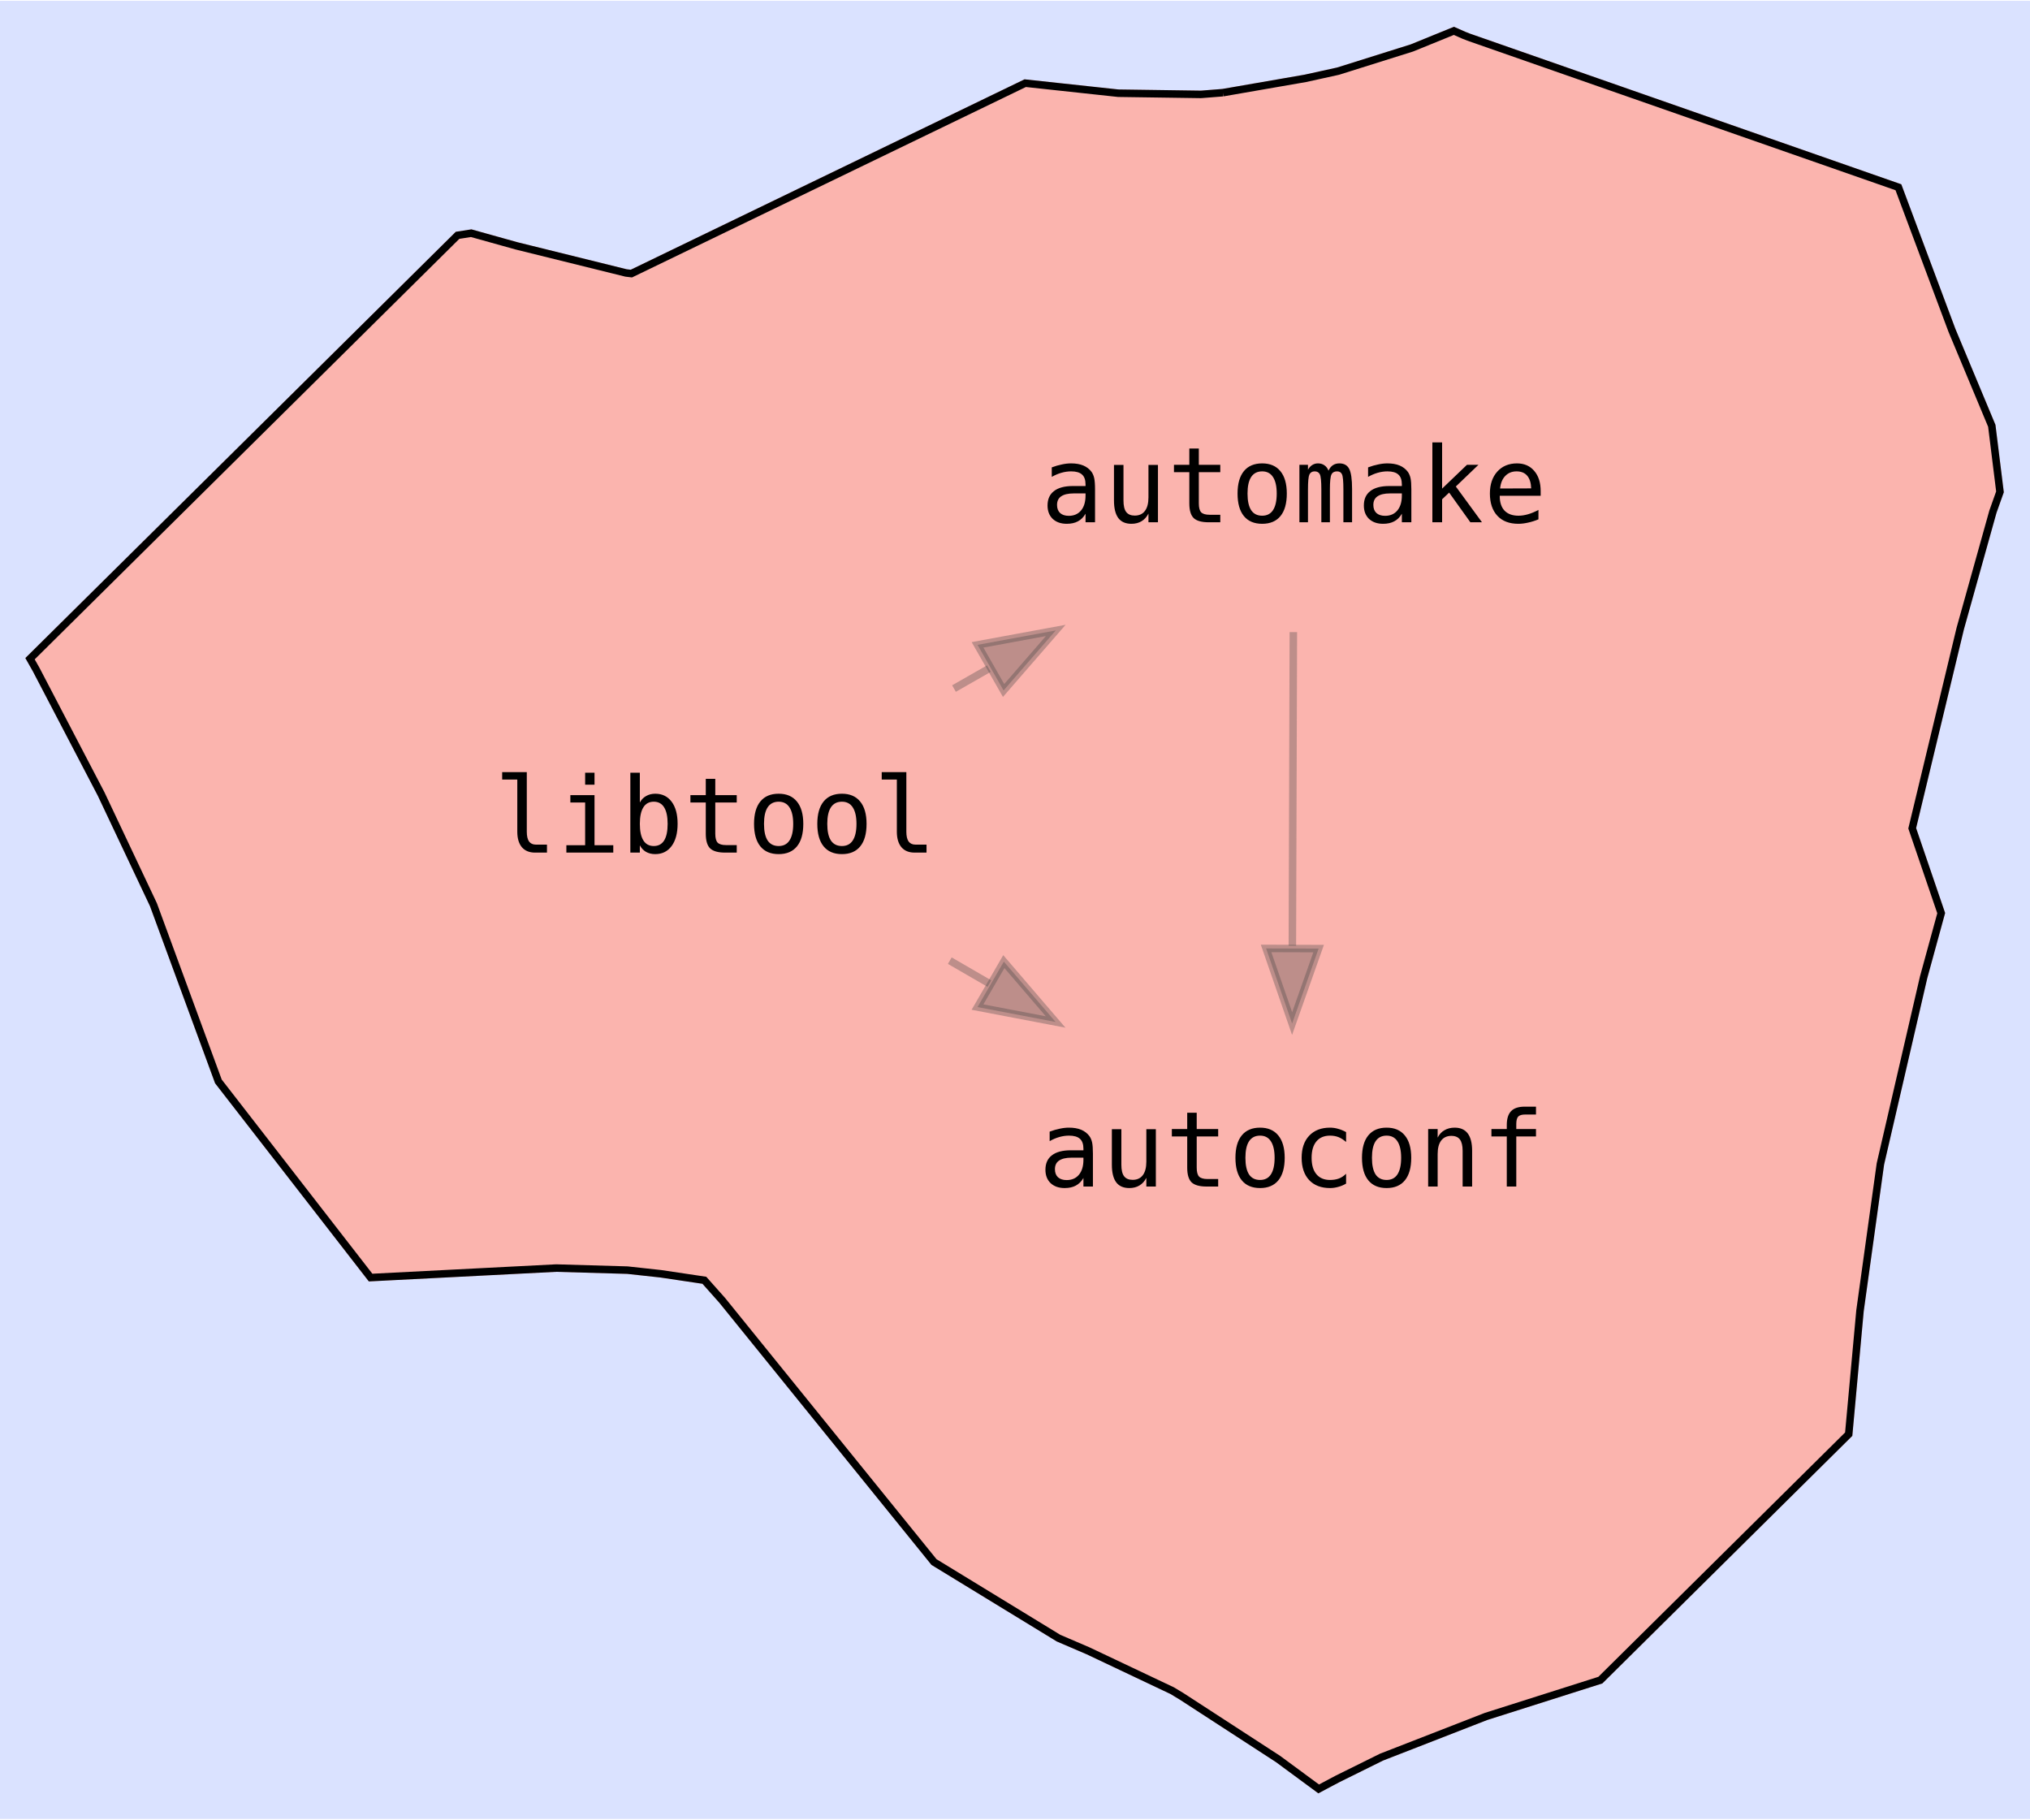
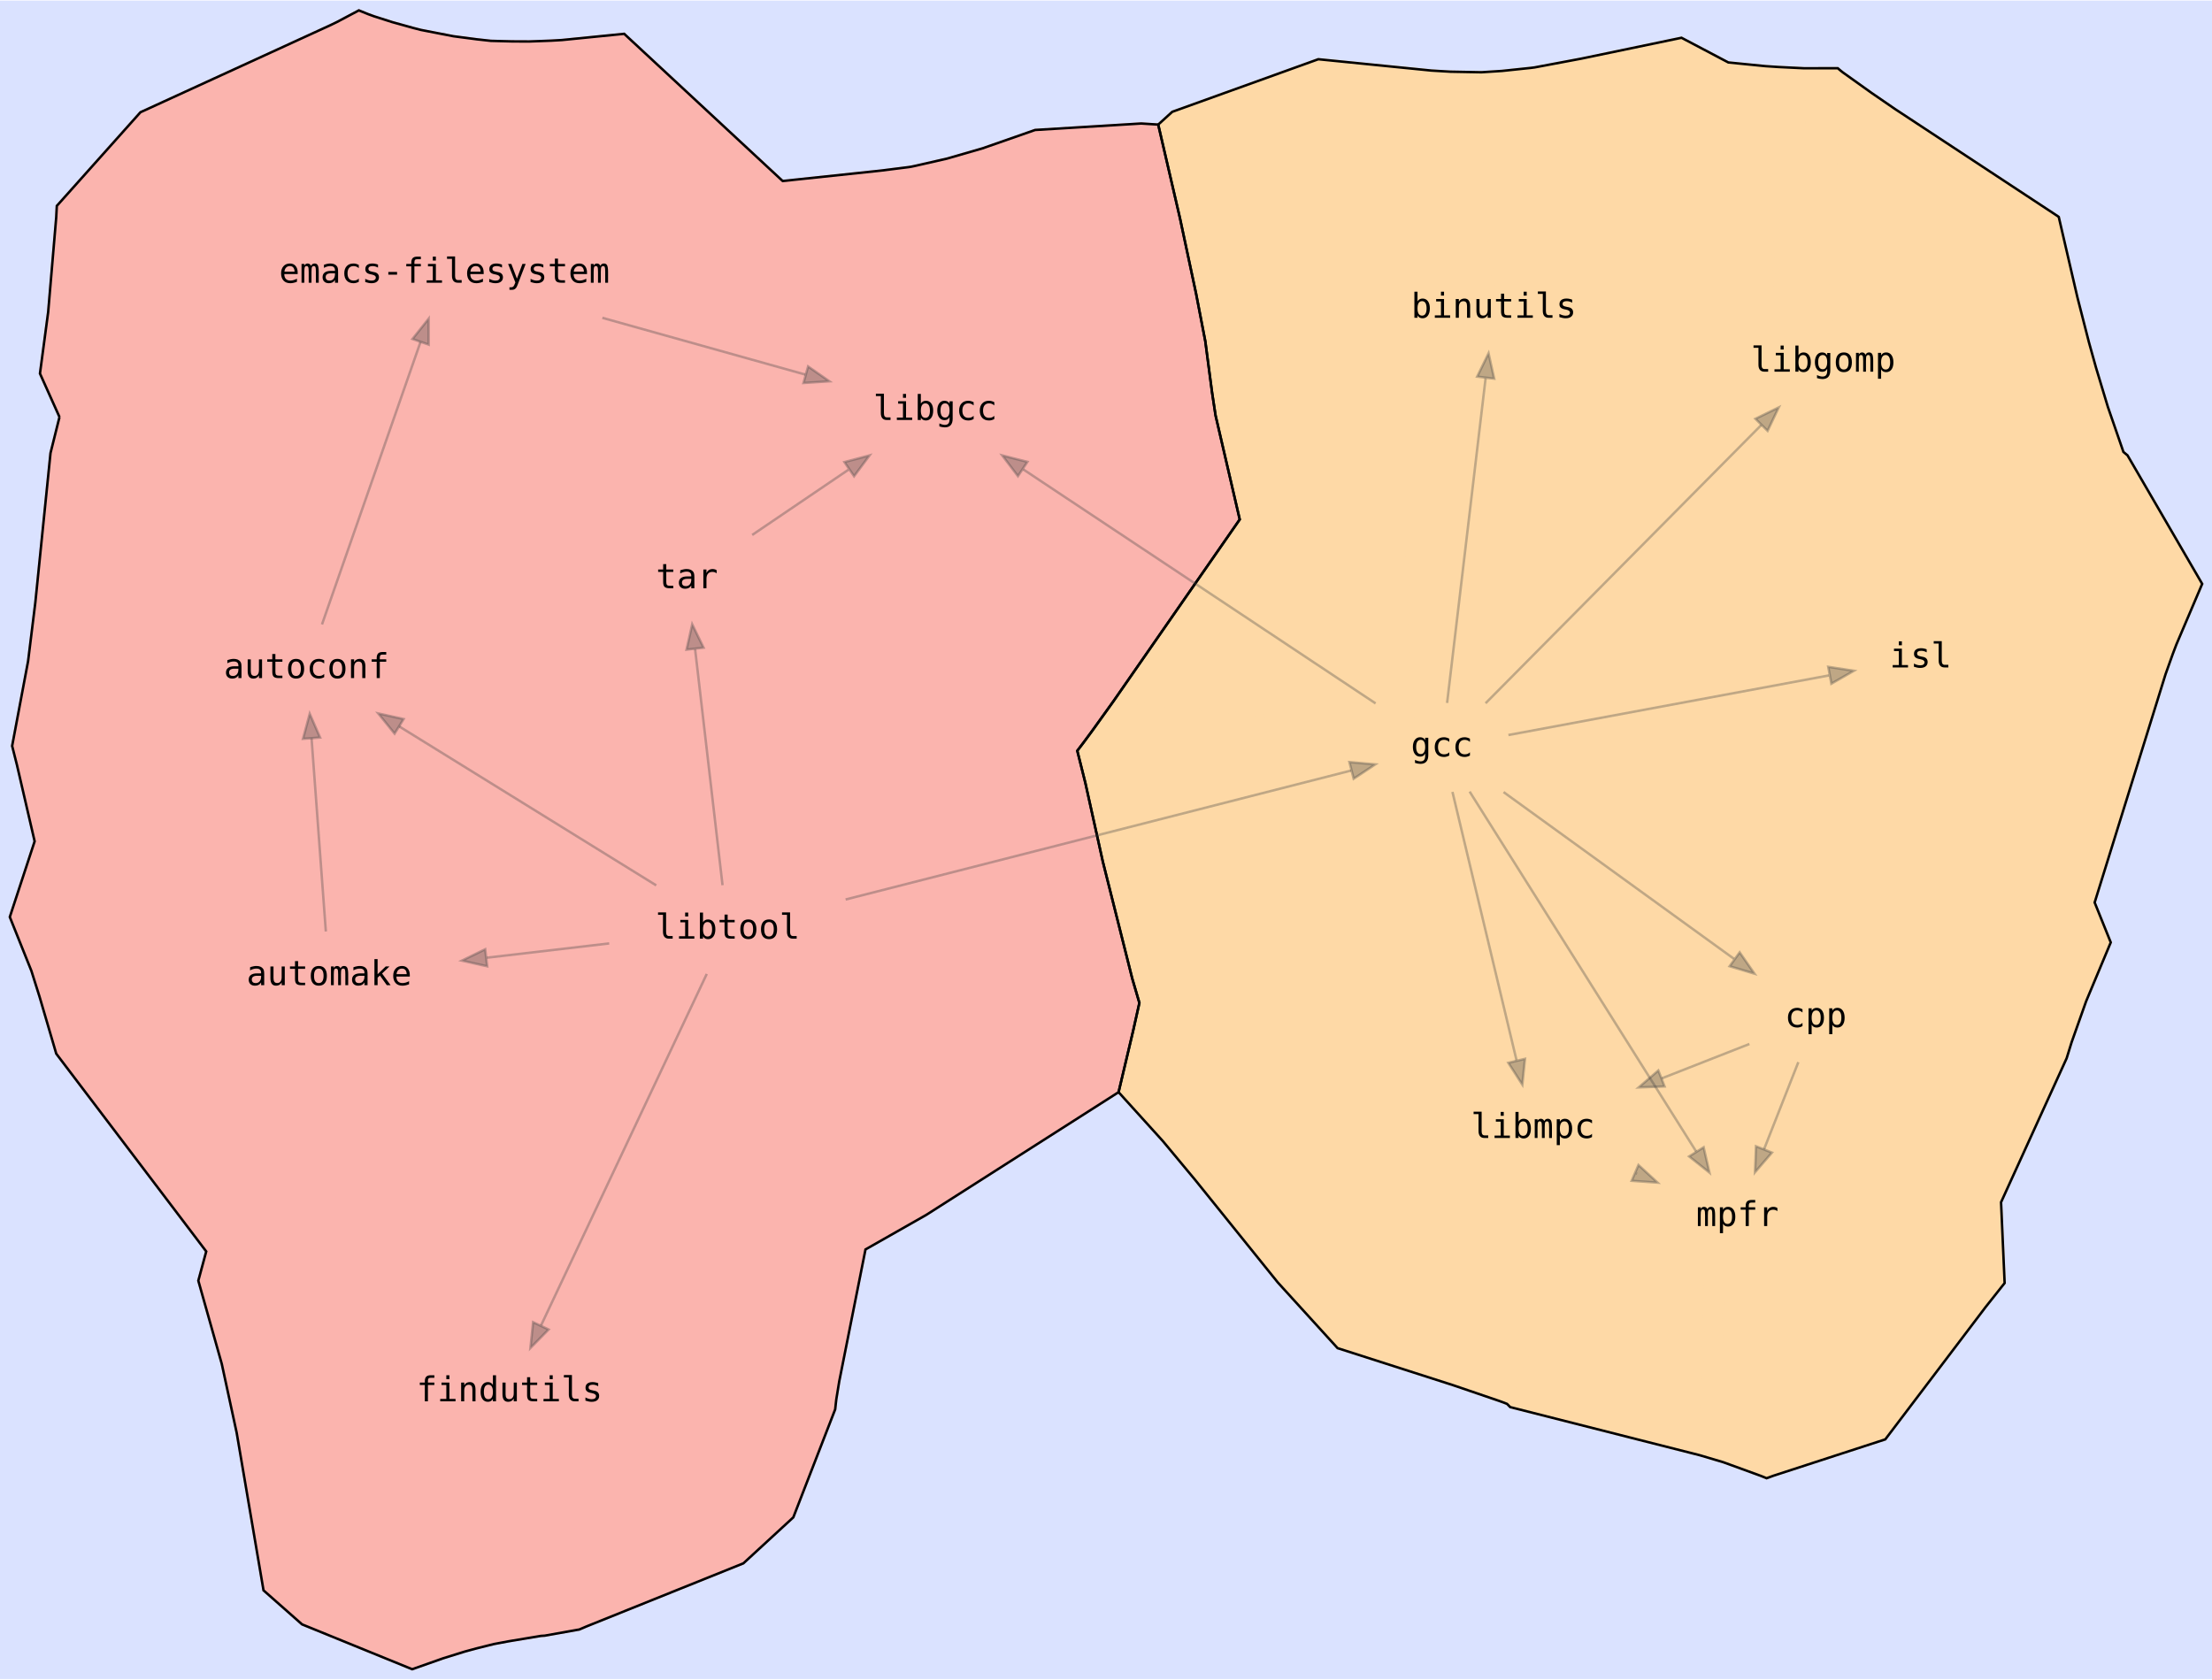
- <svg xmlns="http://www.w3.org/2000/svg" width="270pt" height="242pt" viewBox="0.00 0.00 270.47 242.20">
-   <g id="graph0" class="graph" transform="scale(1 1) rotate(0) translate(47.2194 172.2527)">
-     <polygon fill="#dae2ff" stroke="transparent" points="-47.219,69.945 -47.219,-172.253 223.25,-172.253 223.25,69.945 -47.219,69.945" />
-     <polygon fill="#fbb4ae" stroke="#fbb4ae" points="-33.744,-66.589 -26.778,-51.852 -18.12,-28.304 2.158,-2.173 26.885,-3.439 27.621,-34.826 25.884,-55.668 9.627,-56.293 31.509,-62.473 32.036,-62.156 33.344,-62.156 34.216,-62.357 38.188,-62.357 38.7,-62.24 39.157,-62.24 42.915,-65.723 45.777,-66.965 45.777,-66.965 42.915,-65.723 39.157,-62.24 42.237,-59.538 45.569,-58.093 50.602,-58.093 54.454,-59.767 57.245,-62.139 58.118,-62.139 58.678,-62.263 61.019,-62.263 61.777,-62.432 63.476,-106.309 60.306,-109.781 87.852,-110.657 87.852,-110.657 60.306,-109.781 63.476,-106.309 64.996,-104.824 67.124,-102.982 69.917,-99.758 69.917,-99.758 67.124,-102.982 64.996,-104.824 63.476,-106.309 61.777,-62.432 61.019,-62.263 58.678,-62.263 58.118,-62.139 57.245,-62.139 54.454,-59.767 50.602,-58.093 45.569,-58.093 42.237,-59.538 39.157,-62.24 38.7,-62.24 38.188,-62.357 34.216,-62.357 33.344,-62.156 32.036,-62.156 31.509,-62.473 9.627,-56.293 25.884,-55.668 27.621,-34.826 26.885,-3.439 36.372,-3.164 40.839,-2.677 46.627,-1.813 48.204,-3.904 51.737,-7.872 58.106,-14.421 66.014,-21.751 67.255,-22.762 67.903,-23.587 67.992,-35.031 67.992,-35.031 67.903,-23.587 67.255,-22.762 66.014,-21.751 58.106,-14.421 51.737,-7.872 48.204,-3.904 46.627,-1.813 49.004,.859 77.224,35.725 93.813,45.858 97.761,47.553 108.962,52.858 110.217,53.615 123.063,61.958 128.476,65.945 130.994,64.609 136.855,61.709 150.774,56.291 166.007,51.453 199.095,18.69 200.601,2.245 203.318,-17.307 209.076,-42.167 211.419,-50.721 207.557,-62.024 213.957,-88.632 218.309,-104.199 219.25,-106.845 218.16,-115.641 212.855,-128.346 205.717,-147.419 148.443,-167.421 147.815,-167.669 146.492,-168.253 140.895,-165.975 131.058,-162.884 126.693,-161.924 115.712,-160.018 112.876,-159.794 112.719,-159.789 101.772,-159.946 89.377,-161.284 36.902,-135.918 36.186,-136.003 21.612,-139.609 15.561,-141.298 13.745,-141.015 -43.219,-84.614 -42.406,-83.178 -33.744,-66.589 -33.744,-66.589" />
-     <polyline fill="none" stroke="#000000" points="115.712,-160.018 126.693,-161.924 131.058,-162.884 140.895,-165.975 146.492,-168.253 147.815,-167.669 148.443,-167.421 205.717,-147.419 212.855,-128.346 218.16,-115.641 219.25,-106.845 218.309,-104.199 213.957,-88.632 207.557,-62.024 211.419,-50.721 209.076,-42.167 203.318,-17.307 200.601,2.245 199.095,18.69 166.007,51.453 150.774,56.291 136.855,61.709 130.994,64.609 128.476,65.945 123.063,61.958 110.217,53.615 108.962,52.858 97.761,47.553 93.813,45.858 77.224,35.725 49.004,.859 46.627,-1.813 40.839,-2.677 36.372,-3.164 26.885,-3.439 2.158,-2.173 -18.12,-28.304 -26.778,-51.852 -33.744,-66.589 -42.406,-83.178 -43.219,-84.614 13.745,-141.015 15.561,-141.298 21.612,-139.609 36.186,-136.003 36.902,-135.918 89.377,-161.284 101.772,-159.946 112.719,-159.789 112.876,-159.794 115.712,-160.018 " />
+ <svg xmlns="http://www.w3.org/2000/svg" width="902pt" height="685pt" viewBox="0.00 0.00 902.17 684.65">
+   <g id="graph0" class="graph" transform="scale(1 1) rotate(0) translate(71.0309 585.6725)">
+     <polygon fill="#dae2ff" stroke="transparent" points="-71.031,98.979 -71.031,-585.673 831.138,-585.673 831.138,98.979 -71.031,98.979" />
+     <polygon fill="#fbb4ae" stroke="#fbb4ae" points="327.396,-422.67 330.12,-425.494 328.096,-476.772 329.694,-525.401 351.139,-532.891 394.406,-535.528 401.351,-535.092 410.222,-496.91 416.779,-466.207 420.56,-446.665 423.316,-425.794 424.741,-416.425 434.594,-374.019 383.12,-299.92 374.525,-287.935 370.952,-283.096 368.344,-279.663 371.637,-266.536 378.741,-234.525 266.859,-214.996 247.763,-213.794 244.718,-210.762 244.006,-209.26 241.16,-207.502 237.871,-251.852 237.714,-258.616 232.44,-209 229.914,-210.518 226.156,-211.298 221.335,-210.257 217.636,-207.994 224.013,-278.181 220.426,-278.358 220.728,-342.105 217.15,-345.106 216.271,-346.919 215.588,-347.648 215.769,-348.976 215.387,-351.692 212.007,-353.972 209.116,-354.565 206.226,-353.974 206.226,-353.974 209.116,-354.565 212.007,-353.972 215.387,-351.692 215.769,-348.976 215.588,-347.648 212.258,-345.44 209.75,-344.921 209.75,-344.921 212.258,-345.44 215.588,-347.648 216.271,-346.919 217.15,-345.106 220.728,-342.105 220.426,-278.358 224.013,-278.181 217.636,-207.994 216.688,-207.062 215.243,-207.062 211.525,-264.31 210.859,-207.109 209.411,-208.028 207.351,-211.528 203.617,-214.301 197.3,-212.678 143.567,-220.217 145.015,-206.642 145.439,-196.443 88.502,-194.893 86.126,-192.276 98.204,-189.221 146.117,-187.329 146.608,-183.802 101.469,-182.634 88.544,-180.303 83.55,-184.94 83.238,-185.097 82.864,-185.439 78.848,-169.348 76.44,-187.817 75.949,-187.917 75.5,-187.917 74.853,-187.786 71.153,-149.257 72.443,-98.911 61.715,-95.921 63.291,-182.933 59.721,-183.628 55.345,-186.206 53.868,-187.609 56.14,-189.829 59.096,-191.549 59.096,-191.549 56.14,-189.829 53.868,-187.609 55.345,-186.206 59.721,-183.628 63.291,-182.933 61.715,-95.921 72.443,-98.911 71.153,-149.257 74.853,-187.786 75.5,-187.917 75.949,-187.917 76.44,-187.817 78.848,-169.348 82.864,-185.439 83.238,-185.097 83.55,-184.94 88.544,-180.303 101.469,-182.634 146.608,-183.802 146.117,-187.329 98.204,-189.221 86.126,-192.276 88.502,-194.893 145.439,-196.443 145.015,-206.642 143.567,-220.217 197.3,-212.678 203.617,-214.301 207.351,-211.528 209.411,-208.028 210.859,-207.109 211.525,-264.31 215.243,-207.062 216.688,-207.062 218.648,-204.989 218.648,-204.989 216.688,-207.062 217.636,-207.994 221.335,-210.257 226.156,-211.298 229.914,-210.518 232.44,-209 234.547,-206.797 232.517,-204.641 229.642,-202.88 229.642,-202.88 232.517,-204.641 234.547,-206.797 232.44,-209 237.714,-258.616 237.871,-251.852 241.16,-207.502 244.006,-209.26 244.718,-210.762 247.763,-213.794 266.859,-214.996 378.741,-234.525 390.747,-186.803 393.67,-176.823 391.136,-165.501 385.183,-140.405 306.73,-90.338 281.961,-76.257 271.252,-22.447 270.039,-15.028 269.596,-11.022 252.525,33.028 232.158,51.786 168.188,77.519 165.214,78.79 164.422,78.915 160.594,-14.211 160.539,-14.311 158.45,-16.284 152.919,13.902 150.466,37.834 149.601,74.239 141.832,-14.632 145.143,-17.364 145.665,-18.041 145.168,-18.678 141.921,-21.338 139.263,-22.396 135.262,-22.396 135.262,-22.396 139.263,-22.396 141.921,-21.338 145.168,-18.678 145.665,-18.041 145.143,-17.364 141.832,-14.632 149.601,74.239 150.466,37.834 152.919,13.902 158.45,-16.284 160.539,-14.311 160.594,-14.211 164.422,78.915 151.144,81.288 149.59,81.386 136.42,83.584 130.381,84.716 123.568,86.416 118.882,87.682 118.166,87.89 109.635,90.549 110.442,27.771 110.442,27.771 109.635,90.549 97.081,94.979 52.165,76.683 36.447,62.807 25.502,-1.458 19.419,-29.584 9.857,-63.505 13.082,-75.437 -48.083,-156.093 -54.872,-179.241 37.869,-180.564 40.948,-150.227 41.846,-160.555 41.846,-160.555 40.948,-150.227 37.869,-180.564 -54.872,-179.241 -58.221,-189.877 -67.031,-211.861 -56.901,-242.731 -64.137,-273.95 -66.079,-281.632 -59.572,-316.224 -56.622,-340.115 -50.425,-401.13 -46.766,-415.792 -54.73,-433.549 -51.386,-458.599 -48.096,-497.296 -47.855,-501.93 -13.743,-540.123 63.408,-575.49 66.332,-576.9 75.332,-581.673 79.284,-580.076 81.608,-579.236 88.95,-576.888 90.287,-494.876 87.497,-474.507 87.497,-474.507 90.287,-494.876 88.95,-576.888 97.608,-574.482 100.659,-573.699 113.919,-571.124 113.83,-512.371 118.352,-475.502 119.375,-474.528 116.476,-471.619 113.788,-470.086 110.463,-469.454 107.198,-470.089 107.198,-470.089 110.463,-469.454 113.788,-470.086 116.476,-471.619 119.375,-474.528 118.352,-475.502 113.83,-512.371 113.919,-571.124 123.512,-569.867 129.163,-569.246 129.246,-559.931 128.578,-514.06 129.2,-499.867 133.05,-474.359 133.05,-474.359 129.2,-499.867 128.578,-514.06 129.246,-559.931 129.163,-569.246 137.844,-569.021 144.785,-568.988 153.839,-569.325 158.177,-569.577 155.413,-493.828 155.413,-493.828 158.177,-569.577 183.542,-572.116 248.175,-512.074 288.201,-516.31 299.708,-517.762 300.681,-517.924 301.836,-518.164 315.157,-521.2 315.646,-444.3 315.608,-443.918 311.299,-422.942 308.939,-422.942 305.681,-421.651 301.597,-418.251 301.238,-418.251 303.115,-342.569 297.275,-417.079 295.998,-416.356 294.476,-413.73 294.476,-413.73 295.998,-416.356 297.275,-417.079 303.115,-342.569 301.238,-418.251 301.597,-418.251 305.681,-421.651 308.939,-422.942 311.299,-422.942 315.801,-421.06 319.252,-418.184 318.242,-416.95 316.615,-415.697 316.615,-415.697 318.242,-416.95 319.252,-418.184 315.801,-421.06 311.299,-422.942 315.608,-443.918 315.646,-444.3 315.157,-521.2 329.694,-525.401 328.096,-476.772 330.12,-425.494 327.396,-422.67 360.505,-416.477 347.459,-415.678 344.605,-415.189 344.605,-415.189 347.459,-415.678 360.505,-416.477 327.396,-422.67 327.396,-422.67" />
+     <polygon fill="#fed9a6" stroke="#fed9a6" points="692.24,-548.045 701.835,-541.452 768.188,-497.753 768.635,-497.417 776.227,-464.703 780.957,-446.24 783.856,-435.862 788.664,-419.938 795.014,-401.549 796.672,-400.184 827.138,-347.739 816.604,-323.003 732.295,-322.777 723.783,-324.968 720.675,-322.63 719.091,-319.309 718.968,-319.17 719.227,-317.225 719,-315.509 718.848,-315.154 716.527,-313.67 716.527,-313.67 718.848,-315.154 719,-315.509 719.227,-317.225 718.968,-319.17 719.091,-319.309 720.675,-322.63 723.783,-324.968 732.295,-322.777 816.604,-323.003 815.149,-319.171 812.181,-310.853 783.277,-217.776 789.843,-201.493 779.796,-177.472 773.878,-160.76 771.858,-154.245 745.102,-95.499 746.563,-62.543 738.779,-52.717 697.892,1.218 652.227,16.065 649.49,17.07 647.259,16.162 631.848,10.55 632.783,-29.597 629.987,-87.88 629.335,-88.519 629.14,-90.307 629.296,-90.459 629.296,-90.459 629.14,-90.307 629.335,-88.519 629.987,-87.88 632.783,-29.597 631.848,10.55 622.258,7.694 624.541,-67.478 624.541,-67.478 622.258,7.694 544.918,-11.936 543.627,-13.249 551.865,-30.511 551.59,-48.99 548.55,-122.223 545.777,-124.314 545.01,-125.204 546.473,-126.985 548.032,-128.171 552.098,-129.791 552.098,-129.791 548.032,-128.171 546.473,-126.985 545.01,-125.204 545.777,-124.314 548.55,-122.223 551.59,-48.99 551.865,-30.511 543.627,-13.249 542.358,-13.758 540.361,-14.479 521.617,-20.882 474.501,-35.995 450.132,-62.776 416.468,-104.552 403.225,-120.474 385.183,-140.405 391.136,-165.501 393.67,-176.823 390.747,-186.803 378.741,-234.525 371.637,-266.536 368.344,-279.663 370.952,-283.096 374.525,-287.935 383.12,-299.92 505.533,-288.027 508.683,-284.498 508.93,-284.353 510.176,-282.923 509.919,-280.933 510.158,-279.073 510.313,-278.898 512.555,-277.476 512.555,-277.476 510.313,-278.898 510.158,-279.073 509.919,-280.933 510.176,-282.923 512.848,-284.66 512.848,-284.66 510.176,-282.923 508.93,-284.353 508.683,-284.498 505.533,-288.027 502.207,-370.765 511.209,-370.547 513.983,-431.486 512.999,-452.496 512.999,-452.496 513.983,-431.486 511.209,-370.547 502.207,-370.765 505.533,-288.027 383.12,-299.92 434.594,-374.019 424.741,-416.425 423.316,-425.794 420.56,-446.665 416.779,-466.207 410.222,-496.91 401.351,-535.092 407.071,-540.299 466.647,-561.75 512.763,-557.123 520.523,-556.663 533.179,-556.434 533.062,-525.885 534.329,-504.563 538.718,-464.693 541.459,-464.16 546.423,-461.174 547.534,-460.113 546.257,-458.861 546.257,-458.861 547.534,-460.113 546.423,-461.174 541.459,-464.16 538.718,-464.693 534.329,-504.563 533.062,-525.885 533.179,-556.434 541.567,-556.974 553.302,-558.213 554.845,-558.408 573.898,-561.992 614.773,-570.505 633.889,-560.43 649.044,-558.926 650.278,-515.25 654.331,-442.066 654.331,-442.066 650.278,-515.25 649.044,-558.926 654.423,-558.572 664.738,-558.064 665.053,-473.532 660.216,-438.011 658.548,-438.011 652.388,-367.242 652.235,-367.177 652.224,-387.123 654.295,-434.698 654.295,-434.698 652.224,-387.123 652.235,-367.177 652.388,-367.242 658.548,-438.011 660.216,-438.011 665.053,-473.532 664.738,-558.064 678.516,-558.077 679.649,-557.112 675.533,-470.921 676.403,-441.85 679.315,-440.055 681.323,-437.911 680.02,-436.55 675.462,-433.684 672.579,-433.118 669.24,-433.775 669.24,-433.775 672.579,-433.118 675.462,-433.684 680.02,-436.55 681.323,-437.911 679.315,-440.055 676.403,-441.85 675.533,-470.921 679.649,-557.112 680.557,-556.391 692.24,-548.045 692.24,-548.045" />
+     <polyline fill="none" stroke="#000000" points="-46.766,-415.792 -50.425,-401.13 -56.622,-340.115 -59.572,-316.224 -66.079,-281.632 -64.137,-273.95 -56.901,-242.731 -67.031,-211.861 -58.221,-189.877 -54.872,-179.241 -48.083,-156.093 13.082,-75.437 9.857,-63.505 19.419,-29.584 25.502,-1.458 36.447,62.807 52.165,76.683 97.081,94.979 109.635,90.549 118.166,87.89 118.882,87.682 123.568,86.416 130.381,84.716 136.42,83.584 149.59,81.386 151.144,81.288 164.422,78.915 165.214,78.79 168.188,77.519 232.158,51.786 252.525,33.028 269.596,-11.022 270.039,-15.028 271.252,-22.447 281.961,-76.257 306.73,-90.338 385.183,-140.405 391.136,-165.501 393.67,-176.823 390.747,-186.803 378.741,-234.525 371.637,-266.536 368.344,-279.663 370.952,-283.096 374.525,-287.935 383.12,-299.92 434.594,-374.019 424.741,-416.425 423.316,-425.794 420.56,-446.665 416.779,-466.207 410.222,-496.91 401.351,-535.092 394.406,-535.528 351.139,-532.891 329.694,-525.401 315.157,-521.2 301.836,-518.164 300.681,-517.924 299.708,-517.762 288.201,-516.31 248.175,-512.074 183.542,-572.116 158.177,-569.577 153.839,-569.325 144.785,-568.988 137.844,-569.021 129.163,-569.246 123.512,-569.867 113.919,-571.124 100.659,-573.699 97.608,-574.482 88.95,-576.888 81.608,-579.236 79.284,-580.076 75.332,-581.673 66.332,-576.9 63.408,-575.49 -13.743,-540.123 -47.855,-501.93 -48.096,-497.296 -51.386,-458.599 -54.73,-433.549 -46.766,-415.792 " />
+     <polyline fill="none" stroke="#000000" points="779.796,-177.472 789.843,-201.493 783.277,-217.776 812.181,-310.853 815.149,-319.171 816.604,-323.003 827.138,-347.739 796.672,-400.184 795.014,-401.549 788.664,-419.938 783.856,-435.862 780.957,-446.24 776.227,-464.703 768.635,-497.417 768.188,-497.753 701.835,-541.452 692.24,-548.045 680.557,-556.391 679.649,-557.112 678.516,-558.077 664.738,-558.064 654.423,-558.572 649.044,-558.926 633.889,-560.43 614.773,-570.505 573.898,-561.992 554.845,-558.408 553.302,-558.213 541.567,-556.974 533.179,-556.434 520.523,-556.663 512.763,-557.123 466.647,-561.75 407.071,-540.299 401.351,-535.092 410.222,-496.91 416.779,-466.207 420.56,-446.665 423.316,-425.794 424.741,-416.425 434.594,-374.019 383.12,-299.92 374.525,-287.935 370.952,-283.096 368.344,-279.663 371.637,-266.536 378.741,-234.525 390.747,-186.803 393.67,-176.823 391.136,-165.501 385.183,-140.405 403.225,-120.474 416.468,-104.552 450.132,-62.776 474.501,-35.995 521.617,-20.882 540.361,-14.479 542.358,-13.758 543.627,-13.249 544.918,-11.936 622.258,7.694 631.848,10.55 647.259,16.162 649.49,17.07 652.227,16.065 697.892,1.218 738.779,-52.717 746.563,-62.543 745.102,-95.499 771.858,-154.245 773.878,-160.76 779.796,-177.472 " />
    <g id="edge1" class="edge">
-       <path fill="none" stroke="#444444" stroke-opacity="0.333" d="M125.102,-88.155C125.064,-76.091 125.013,-60.06 124.97,-46.368" />
-       <polygon fill="#444444" fill-opacity="0.333" stroke="#444444" stroke-opacity="0.333" points="128.469,-45.998 124.937,-36.009 121.469,-46.02 128.469,-45.998" />
+       <path fill="none" stroke="#444444" stroke-opacity="0.333" d="M60.289,-331.197C70.08,-359.269 88.946,-413.355 100.47,-446.396" />
+       <polygon fill="#444444" fill-opacity="0.333" stroke="#444444" stroke-opacity="0.333" points="97.195,-447.632 103.793,-455.922 103.804,-445.327 97.195,-447.632" />
    </g>
    <g id="edge2" class="edge">
-       <path fill="none" stroke="#444444" stroke-opacity="0.333" d="M79.886,-80.638C81.425,-81.516 82.979,-82.404 84.538,-83.294" />
-       <polygon fill="#444444" fill-opacity="0.333" stroke="#444444" stroke-opacity="0.333" points="83.024,-86.46 93.443,-88.379 86.495,-80.381 83.024,-86.46" />
+       <path fill="none" stroke="#444444" stroke-opacity="0.333" d="M174.643,-456.266C201.383,-448.787 232.028,-440.216 257.427,-433.113" />
+       <polygon fill="#444444" fill-opacity="0.333" stroke="#444444" stroke-opacity="0.333" points="258.555,-436.432 267.243,-430.368 256.669,-429.691 258.555,-436.432" />
    </g>
    <g id="edge3" class="edge">
-       <path fill="none" stroke="#444444" stroke-opacity="0.333" d="M79.327,-44.391C81.071,-43.381 82.835,-42.359 84.605,-41.334" />
-       <polygon fill="#444444" fill-opacity="0.333" stroke="#444444" stroke-opacity="0.333" points="86.529,-44.264 93.427,-36.222 83.02,-38.207 86.529,-44.264" />
+       <path fill="none" stroke="#444444" stroke-opacity="0.333" d="M61.863,-205.955C60.333,-226.644 57.817,-260.654 56.033,-284.784" />
+       <polygon fill="#444444" fill-opacity="0.333" stroke="#444444" stroke-opacity="0.333" points="52.541,-284.542 55.294,-294.773 59.522,-285.058 52.541,-284.542" />
+     </g>
+     <g id="edge4" class="edge">
+       <path fill="none" stroke="#444444" stroke-opacity="0.333" d="M642.468,-160.061C631.75,-155.856 619.044,-150.871 606.659,-146.012" />
+       <polygon fill="#444444" fill-opacity="0.333" stroke="#444444" stroke-opacity="0.333" points="607.876,-142.73 597.289,-142.336 605.32,-149.247 607.876,-142.73" />
+     </g>
+     <g id="edge5" class="edge">
+       <path fill="none" stroke="#444444" stroke-opacity="0.333" d="M662.422,-152.652C658.315,-142.215 653.06,-128.857 648.441,-117.116" />
+       <polygon fill="#444444" fill-opacity="0.333" stroke="#444444" stroke-opacity="0.333" points="651.667,-115.757 644.749,-107.733 645.153,-118.32 651.667,-115.757" />
+     </g>
+     <g id="edge6" class="edge">
+       <path fill="none" stroke="#444444" stroke-opacity="0.333" d="M596.359,-107.242C596.45,-107.203 596.54,-107.164 596.631,-107.124" />
+       <polygon fill="#444444" fill-opacity="0.333" stroke="#444444" stroke-opacity="0.333" points="597.221,-110.682 605.019,-103.51 594.451,-104.253 597.221,-110.682" />
+     </g>
+     <g id="edge7" class="edge">
+       <path fill="none" stroke="#444444" stroke-opacity="0.333" d="M490.007,-298.984C453.215,-323.424 387.256,-367.24 346.324,-394.43" />
+       <polygon fill="#444444" fill-opacity="0.333" stroke="#444444" stroke-opacity="0.333" points="344.132,-391.684 337.739,-400.133 348.005,-397.515 344.132,-391.684" />
+     </g>
+     <g id="edge8" class="edge">
+       <path fill="none" stroke="#444444" stroke-opacity="0.333" d="M542.201,-262.815C567.882,-244.226 607.87,-215.285 636.167,-194.803" />
+       <polygon fill="#444444" fill-opacity="0.333" stroke="#444444" stroke-opacity="0.333" points="638.497,-197.438 644.545,-188.739 634.393,-191.767 638.497,-197.438" />
+     </g>
+     <g id="edge9" class="edge">
+       <path fill="none" stroke="#444444" stroke-opacity="0.333" d="M521.354,-262.884C527.786,-235.943 539.909,-185.157 547.484,-153.428" />
+       <polygon fill="#444444" fill-opacity="0.333" stroke="#444444" stroke-opacity="0.333" points="550.946,-154 549.863,-143.46 544.137,-152.375 550.946,-154" />
+     </g>
+     <g id="edge10" class="edge">
+       <path fill="none" stroke="#444444" stroke-opacity="0.333" d="M528.361,-263.019C549.677,-229.149 595.81,-155.843 620.75,-116.211" />
+       <polygon fill="#444444" fill-opacity="0.333" stroke="#444444" stroke-opacity="0.333" points="623.807,-117.925 626.171,-107.598 617.883,-114.197 623.807,-117.925" />
+     </g>
+     <g id="edge11" class="edge">
+       <path fill="none" stroke="#444444" stroke-opacity="0.333" d="M519.172,-299.183C522.873,-330.4 530.473,-394.49 534.878,-431.642" />
+       <polygon fill="#444444" fill-opacity="0.333" stroke="#444444" stroke-opacity="0.333" points="531.43,-432.28 536.083,-441.798 538.381,-431.456 531.43,-432.28" />
+     </g>
+     <g id="edge12" class="edge">
+       <path fill="none" stroke="#444444" stroke-opacity="0.333" d="M544.177,-286.09C578.189,-292.415 636.631,-303.283 674.875,-310.395" />
+       <polygon fill="#444444" fill-opacity="0.333" stroke="#444444" stroke-opacity="0.333" points="674.618,-313.907 685.09,-312.294 675.898,-307.025 674.618,-313.907" />
+     </g>
+     <g id="edge13" class="edge">
+       <path fill="none" stroke="#444444" stroke-opacity="0.333" d="M534.861,-299.046C562.488,-326.929 615.717,-380.651 647.287,-412.513" />
+       <polygon fill="#444444" fill-opacity="0.333" stroke="#444444" stroke-opacity="0.333" points="644.913,-415.09 654.438,-419.73 649.886,-410.163 644.913,-415.09" />
+     </g>
+     <g id="edge14" class="edge">
+       <path fill="none" stroke="#444444" stroke-opacity="0.333" d="M196.614,-224.759C167.734,-242.623 123.365,-270.069 91.78,-289.606" />
+       <polygon fill="#444444" fill-opacity="0.333" stroke="#444444" stroke-opacity="0.333" points="89.897,-286.655 83.234,-294.893 93.58,-292.608 89.897,-286.655" />
+     </g>
+     <g id="edge15" class="edge">
+       <path fill="none" stroke="#444444" stroke-opacity="0.333" d="M177.43,-201.084C161.775,-199.255 144.157,-197.197 127.53,-195.254" />
+       <polygon fill="#444444" fill-opacity="0.333" stroke="#444444" stroke-opacity="0.333" points="127.67,-191.747 117.332,-194.063 126.858,-198.7 127.67,-191.747" />
+     </g>
+     <g id="edge16" class="edge">
+       <path fill="none" stroke="#444444" stroke-opacity="0.333" d="M273.856,-219.001C331.719,-233.764 427.604,-258.227 480.011,-271.598" />
+       <polygon fill="#444444" fill-opacity="0.333" stroke="#444444" stroke-opacity="0.333" points="479.334,-275.037 489.889,-274.118 481.064,-268.254 479.334,-275.037" />
+     </g>
+     <g id="edge17" class="edge">
+       <path fill="none" stroke="#444444" stroke-opacity="0.333" d="M217.229,-188.634C201.552,-155.378 168.081,-84.376 149.639,-45.257" />
+       <polygon fill="#444444" fill-opacity="0.333" stroke="#444444" stroke-opacity="0.333" points="152.725,-43.594 145.295,-36.041 146.393,-46.579 152.725,-43.594" />
+     </g>
+     <g id="edge18" class="edge">
+       <path fill="none" stroke="#444444" stroke-opacity="0.333" d="M223.656,-224.832C220.839,-249.078 215.809,-292.362 212.475,-321.045" />
+       <polygon fill="#444444" fill-opacity="0.333" stroke="#444444" stroke-opacity="0.333" points="208.967,-320.916 211.289,-331.253 215.92,-321.724 208.967,-320.916" />
+     </g>
+     <g id="edge19" class="edge">
+       <path fill="none" stroke="#444444" stroke-opacity="0.333" d="M235.75,-367.694C247.745,-375.827 262.083,-385.548 274.972,-394.287" />
+       <polygon fill="#444444" fill-opacity="0.333" stroke="#444444" stroke-opacity="0.333" points="273.375,-397.433 283.616,-400.148 277.304,-391.639 273.375,-397.433" />
    </g>
    <g id="node1" class="node">
-       <text text-anchor="middle" x="125.16" y="-102.79" font-family="monospace" font-size="14.00" fill="#000000">automake</text>
+       <text text-anchor="middle" x="53.945" y="-309.31" font-family="monospace" font-size="14.00" fill="#000000">autoconf</text>
    </g>
    <g id="node2" class="node">
-       <text text-anchor="middle" x="124.88" y="-14.3" font-family="monospace" font-size="14.00" fill="#000000">autoconf</text>
+       <text text-anchor="middle" x="110.2" y="-470.59" font-family="monospace" font-size="14.00" fill="#000000">emacs-filesystem</text>
    </g>
    <g id="node3" class="node">
-       <text text-anchor="middle" x="48.096" y="-58.785" font-family="monospace" font-size="14.00" fill="#000000">libtool</text>
+       <text text-anchor="middle" x="310.39" y="-414.6" font-family="monospace" font-size="14.00" fill="#000000">libgcc</text>
+     </g>
+     <g id="node4" class="node">
+       <text text-anchor="middle" x="63.21" y="-184.04" font-family="monospace" font-size="14.00" fill="#000000">automake</text>
+     </g>
+     <g id="node5" class="node">
+       <text text-anchor="middle" x="669.51" y="-166.97" font-family="monospace" font-size="14.00" fill="#000000">cpp</text>
+     </g>
+     <g id="node6" class="node">
+       <text text-anchor="middle" x="554.17" y="-121.72" font-family="monospace" font-size="14.00" fill="#000000">libmpc</text>
+     </g>
+     <g id="node7" class="node">
+       <text text-anchor="middle" x="637.57" y="-85.785" font-family="monospace" font-size="14.00" fill="#000000">mpfr</text>
+     </g>
+     <g id="node8" class="node">
+       <text text-anchor="middle" x="517.02" y="-277.34" font-family="monospace" font-size="14.00" fill="#000000">gcc</text>
+     </g>
+     <g id="node9" class="node">
+       <text text-anchor="middle" x="538.24" y="-456.29" font-family="monospace" font-size="14.00" fill="#000000">binutils</text>
+     </g>
+     <g id="node10" class="node">
+       <text text-anchor="middle" x="712.33" y="-313.66" font-family="monospace" font-size="14.00" fill="#000000">isl</text>
+     </g>
+     <g id="node11" class="node">
+       <text text-anchor="middle" x="672.55" y="-434.31" font-family="monospace" font-size="14.00" fill="#000000">libgomp</text>
+     </g>
+     <g id="node12" class="node">
+       <text text-anchor="middle" x="225.76" y="-203.03" font-family="monospace" font-size="14.00" fill="#000000">libtool</text>
+     </g>
+     <g id="node13" class="node">
+       <text text-anchor="middle" x="136.79" y="-14.3" font-family="monospace" font-size="14.00" fill="#000000">findutils</text>
+     </g>
+     <g id="node14" class="node">
+       <text text-anchor="middle" x="209.15" y="-345.96" font-family="monospace" font-size="14.00" fill="#000000">tar</text>
    </g>
  </g>
</svg>
